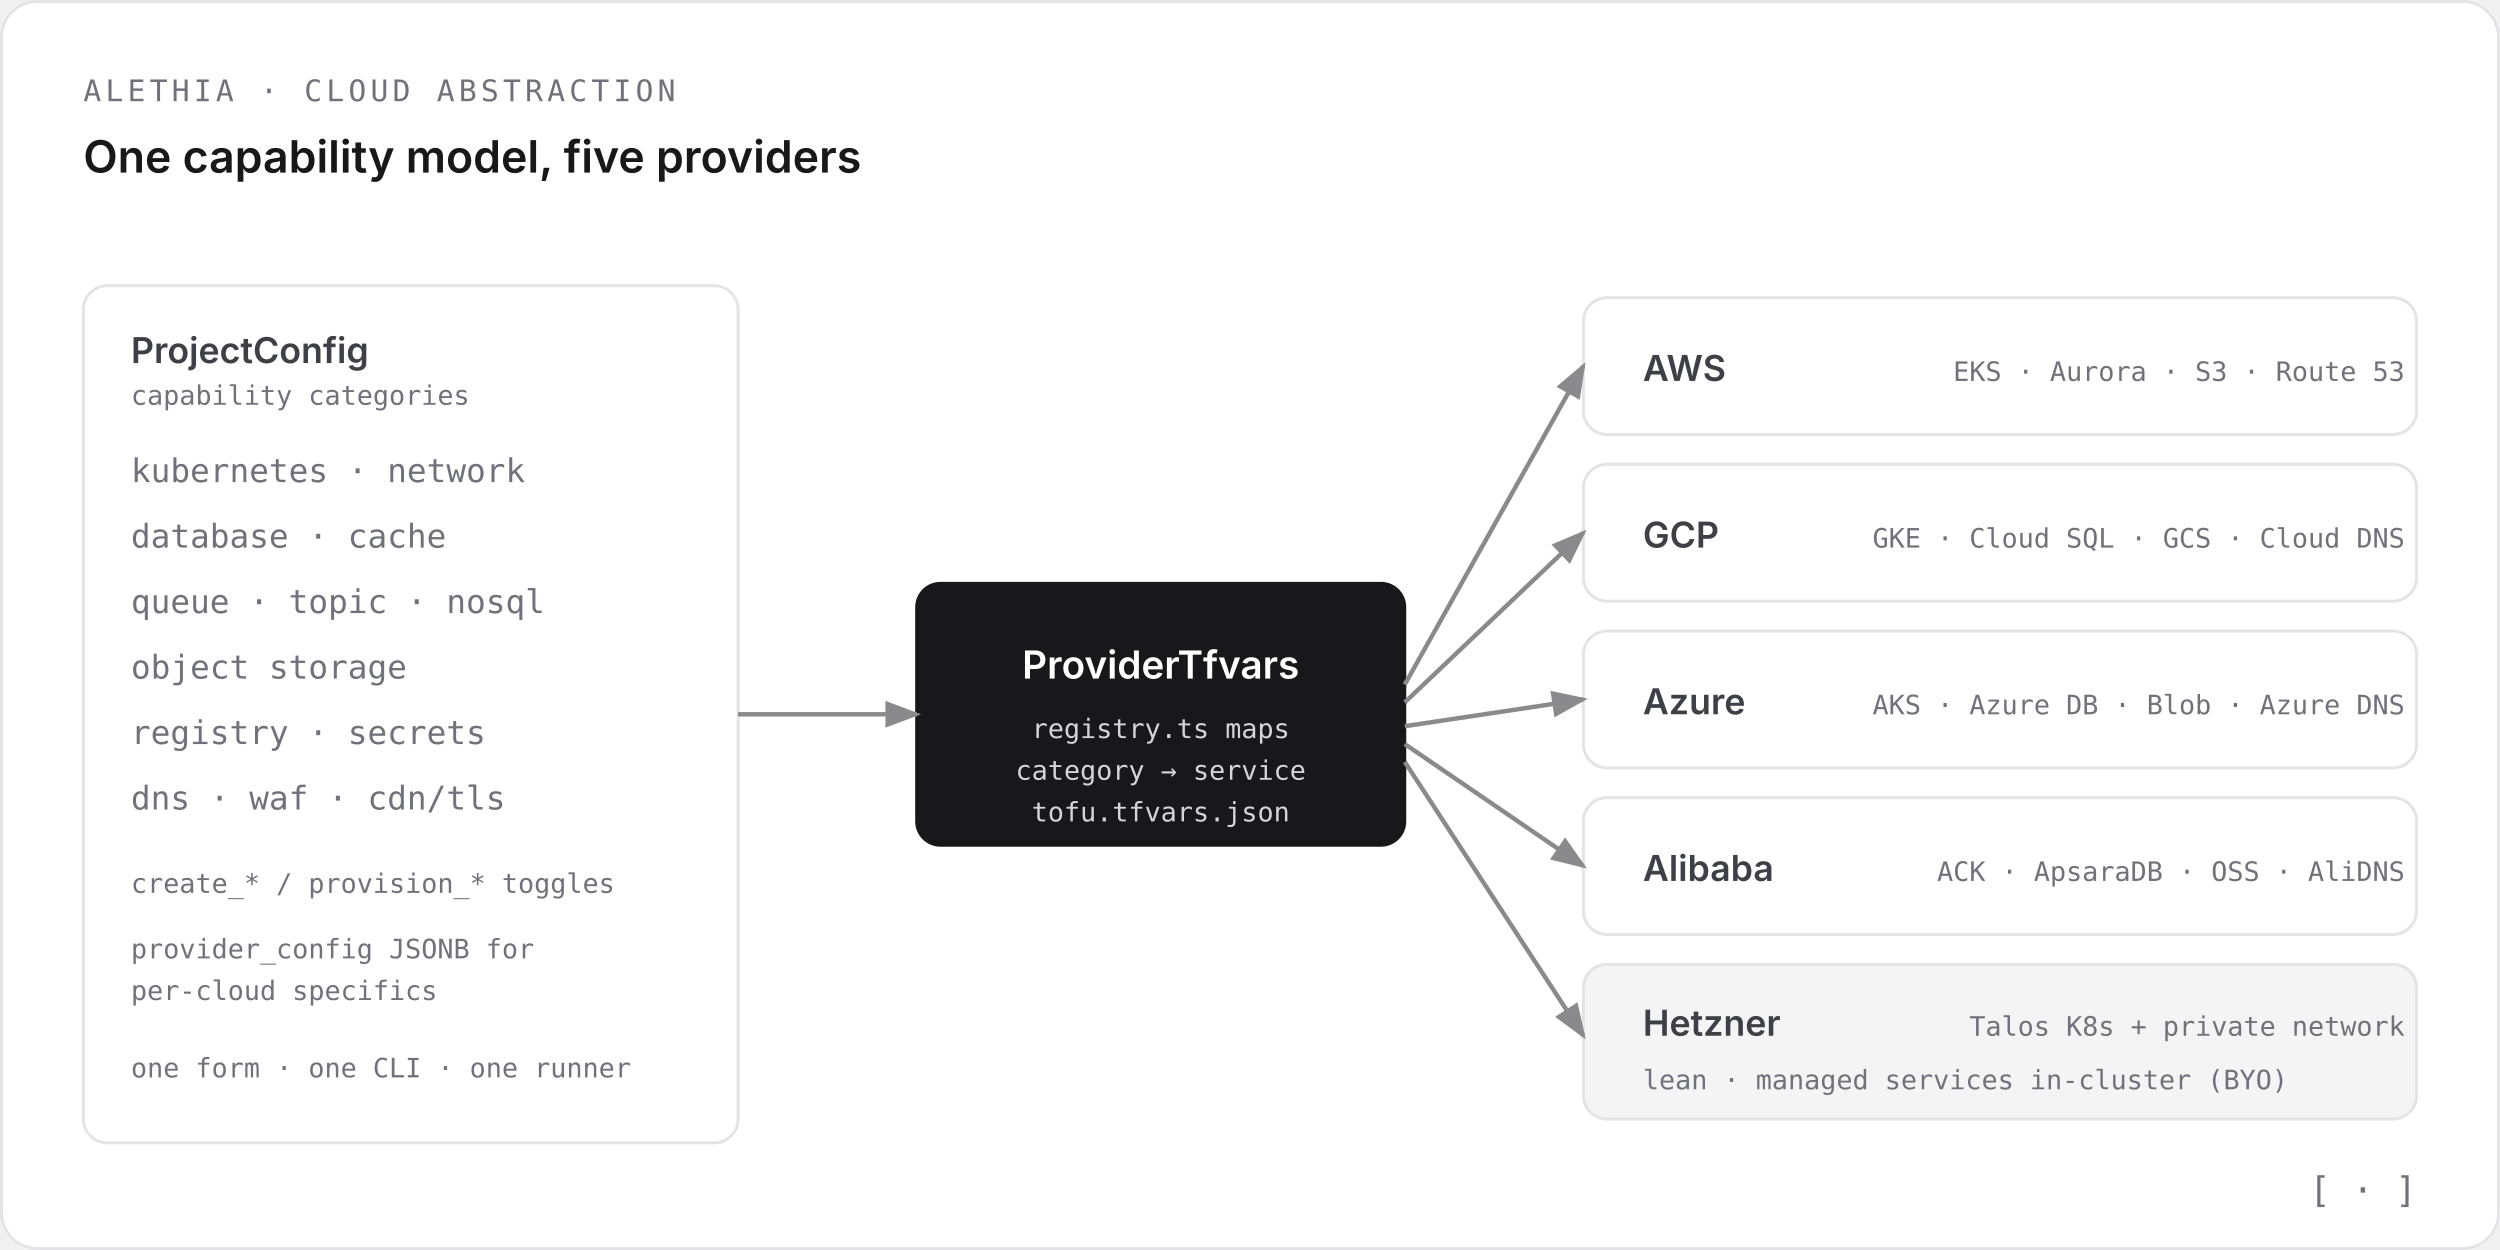
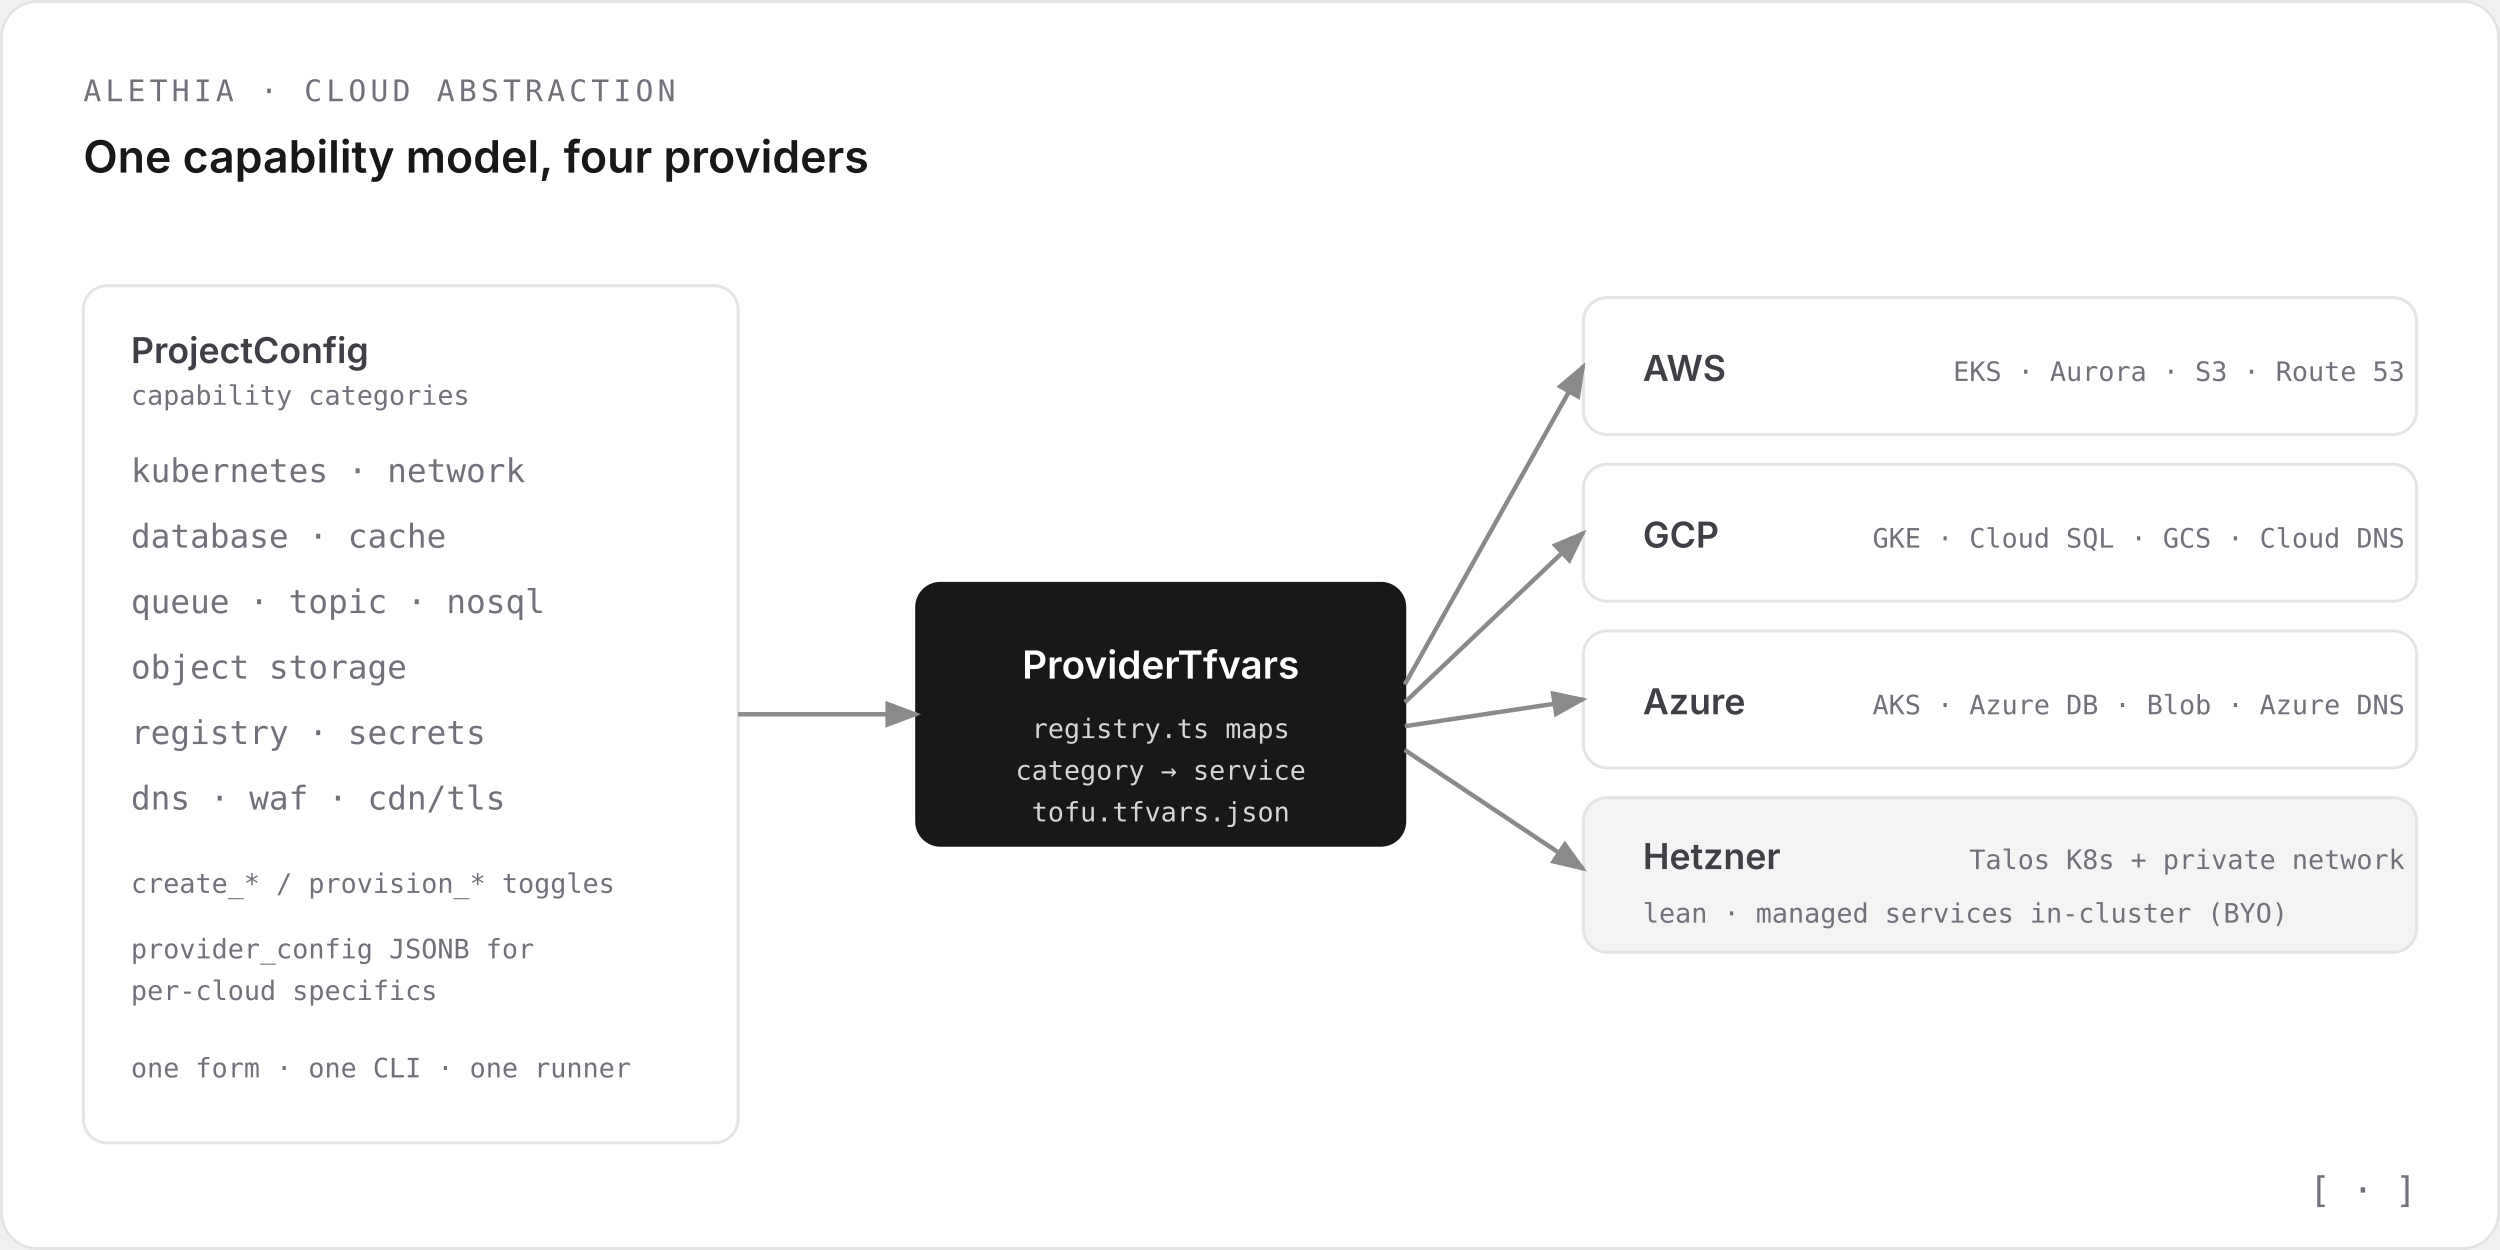
- <svg xmlns="http://www.w3.org/2000/svg" viewBox="0 0 840 420" width="100%" role="img" aria-label="Cloud abstraction: one ProjectConfig of capability categories maps through ProviderTfvars to five cloud providers">
+ <svg xmlns="http://www.w3.org/2000/svg" viewBox="0 0 840 420" width="100%" role="img" aria-label="Cloud abstraction: one ProjectConfig of capability categories maps through ProviderTfvars to four cloud providers">
  <style>
    .d-bg{fill:#fafafa}.d-surface{fill:#fff;stroke:#e4e4e7;stroke-width:1}.d-surface2{fill:#f4f4f5;stroke:#e4e4e7;stroke-width:1}.d-emph{fill:#18181b;stroke:#18181b}
    .d-title{fill:#18181b}.d-label{fill:#3f3f46}.d-sub{fill:#71717a}.d-emph-text{fill:#fff}
    .d-eyebrow{fill:#71717a;letter-spacing:.14em}.d-edge{stroke:#8a8a8d;stroke-width:1.5;fill:none}
    .d-edge-fill{fill:#8a8a8d}.d-grid{stroke:#f0f0f1;stroke-width:1}
    text{font-family:'Geist',ui-sans-serif,system-ui,-apple-system,'Segoe UI',sans-serif}
    .mono{font-family:'Geist Mono',ui-monospace,SFMono-Regular,Menlo,monospace}
    @media (prefers-color-scheme:dark){
      .d-bg{fill:#101012}.d-surface{fill:#18181b;stroke:#2c2c30}.d-surface2{fill:#202023;stroke:#2c2c30}.d-emph{fill:#fafafa;stroke:#fafafa}
      .d-title{fill:#fafafa}.d-label{fill:#d4d4d8}.d-sub{fill:#8a8a8d}.d-emph-text{fill:#18181b}
      .d-eyebrow{fill:#8a8a8d}.d-edge{stroke:#71717a}.d-edge-fill{fill:#71717a}.d-grid{stroke:#1a1a1d}
    }
  </style>
  <defs>
    <pattern id="grid" width="28" height="28" patternUnits="userSpaceOnUse">
      <path class="d-grid" d="M28 0 H0 V28" fill="none" />
    </pattern>
    <marker id="ar" markerWidth="8" markerHeight="8" refX="7" refY="3" orient="auto">
      <path class="d-edge-fill" d="M0,0 L8,3 L0,6" />
    </marker>
  </defs>
  <rect class="d-bg" x="0" y="0" width="840" height="420" rx="12" />
  <rect x="0" y="0" width="840" height="420" rx="12" fill="url(#grid)" />
  <rect class="d-surface" x="0.5" y="0.5" width="839" height="419" rx="12" fill="none" />
  <text class="d-eyebrow mono" x="28" y="34" font-size="10">ALETHIA · CLOUD ABSTRACTION</text>
-   <text class="d-title" x="28" y="58" font-size="15" font-weight="600">One capability model, five providers</text>
+   <text class="d-title" x="28" y="58" font-size="15" font-weight="600">One capability model, four providers</text>
  <rect class="d-surface" x="28" y="96" width="220" height="288" rx="8" />
  <text class="d-label" x="44" y="122" font-size="12" font-weight="600">ProjectConfig</text>
  <text class="d-sub mono" x="44" y="136" font-size="9">capability categories</text>
  <text class="d-sub mono" x="44" y="162" font-size="11">kubernetes · network</text>
  <text class="d-sub mono" x="44" y="184" font-size="11">database · cache</text>
  <text class="d-sub mono" x="44" y="206" font-size="11">queue · topic · nosql</text>
  <text class="d-sub mono" x="44" y="228" font-size="11">object storage</text>
  <text class="d-sub mono" x="44" y="250" font-size="11">registry · secrets</text>
  <text class="d-sub mono" x="44" y="272" font-size="11">dns · waf · cdn/tls</text>
  <text class="d-sub mono" x="44" y="300" font-size="9">create_* / provision_* toggles</text>
  <text class="d-sub mono" x="44" y="322" font-size="9">provider_config JSONB for</text>
  <text class="d-sub mono" x="44" y="336" font-size="9">per-cloud specifics</text>
  <text class="d-sub mono" x="44" y="362" font-size="9">one form · one CLI · one runner</text>
  <rect class="d-emph" x="308" y="196" width="164" height="88" rx="8" />
  <text class="d-emph-text" x="390" y="228" text-anchor="middle" font-size="13" font-weight="600">ProviderTfvars</text>
  <text class="d-emph-text mono" x="390" y="248" text-anchor="middle" font-size="9" opacity="0.82">registry.ts maps</text>
  <text class="d-emph-text mono" x="390" y="262" text-anchor="middle" font-size="9" opacity="0.82">category → service</text>
  <text class="d-emph-text mono" x="390" y="276" text-anchor="middle" font-size="9" opacity="0.82">tofu.tfvars.json</text>
  <line class="d-edge" x1="248" y1="240" x2="308" y2="240" marker-end="url(#ar)" />
  <rect class="d-surface" x="532" y="100" width="280" height="46" rx="8" />
  <text class="d-label" x="552" y="128" font-size="12" font-weight="600">AWS</text>
  <text class="d-sub mono" x="808" y="128" text-anchor="end" font-size="9">EKS · Aurora · S3 · Route 53</text>
  <rect class="d-surface" x="532" y="156" width="280" height="46" rx="8" />
  <text class="d-label" x="552" y="184" font-size="12" font-weight="600">GCP</text>
  <text class="d-sub mono" x="808" y="184" text-anchor="end" font-size="9">GKE · Cloud SQL · GCS · Cloud DNS</text>
  <rect class="d-surface" x="532" y="212" width="280" height="46" rx="8" />
  <text class="d-label" x="552" y="240" font-size="12" font-weight="600">Azure</text>
  <text class="d-sub mono" x="808" y="240" text-anchor="end" font-size="9">AKS · Azure DB · Blob · Azure DNS</text>
-   <rect class="d-surface" x="532" y="268" width="280" height="46" rx="8" />
-   <text class="d-label" x="552" y="296" font-size="12" font-weight="600">Alibaba</text>
-   <text class="d-sub mono" x="808" y="296" text-anchor="end" font-size="9">ACK · ApsaraDB · OSS · AliDNS</text>
-   <rect class="d-surface2" x="532" y="324" width="280" height="52" rx="8" />
-   <text class="d-label" x="552" y="348" font-size="12" font-weight="600">Hetzner</text>
-   <text class="d-sub mono" x="808" y="348" text-anchor="end" font-size="9">Talos K8s + private network</text>
-   <text class="d-sub mono" x="552" y="366" font-size="9">lean · managed services in-cluster (BYO)</text>
+   <rect class="d-surface2" x="532" y="268" width="280" height="52" rx="8" />
+   <text class="d-label" x="552" y="292" font-size="12" font-weight="600">Hetzner</text>
+   <text class="d-sub mono" x="808" y="292" text-anchor="end" font-size="9">Talos K8s + private network</text>
+   <text class="d-sub mono" x="552" y="310" font-size="9">lean · managed services in-cluster (BYO)</text>
  <line class="d-edge" x1="472" y1="230" x2="532" y2="123" marker-end="url(#ar)" />
  <line class="d-edge" x1="472" y1="236" x2="532" y2="179" marker-end="url(#ar)" />
  <line class="d-edge" x1="472" y1="244" x2="532" y2="235" marker-end="url(#ar)" />
-   <line class="d-edge" x1="472" y1="250" x2="532" y2="291" marker-end="url(#ar)" />
-   <line class="d-edge" x1="472" y1="256" x2="532" y2="348" marker-end="url(#ar)" />
+   <line class="d-edge" x1="472" y1="252" x2="532" y2="292" marker-end="url(#ar)" />
  <text class="d-sub mono" x="812" y="404" text-anchor="end" font-size="12">[ · ]</text>
</svg>
